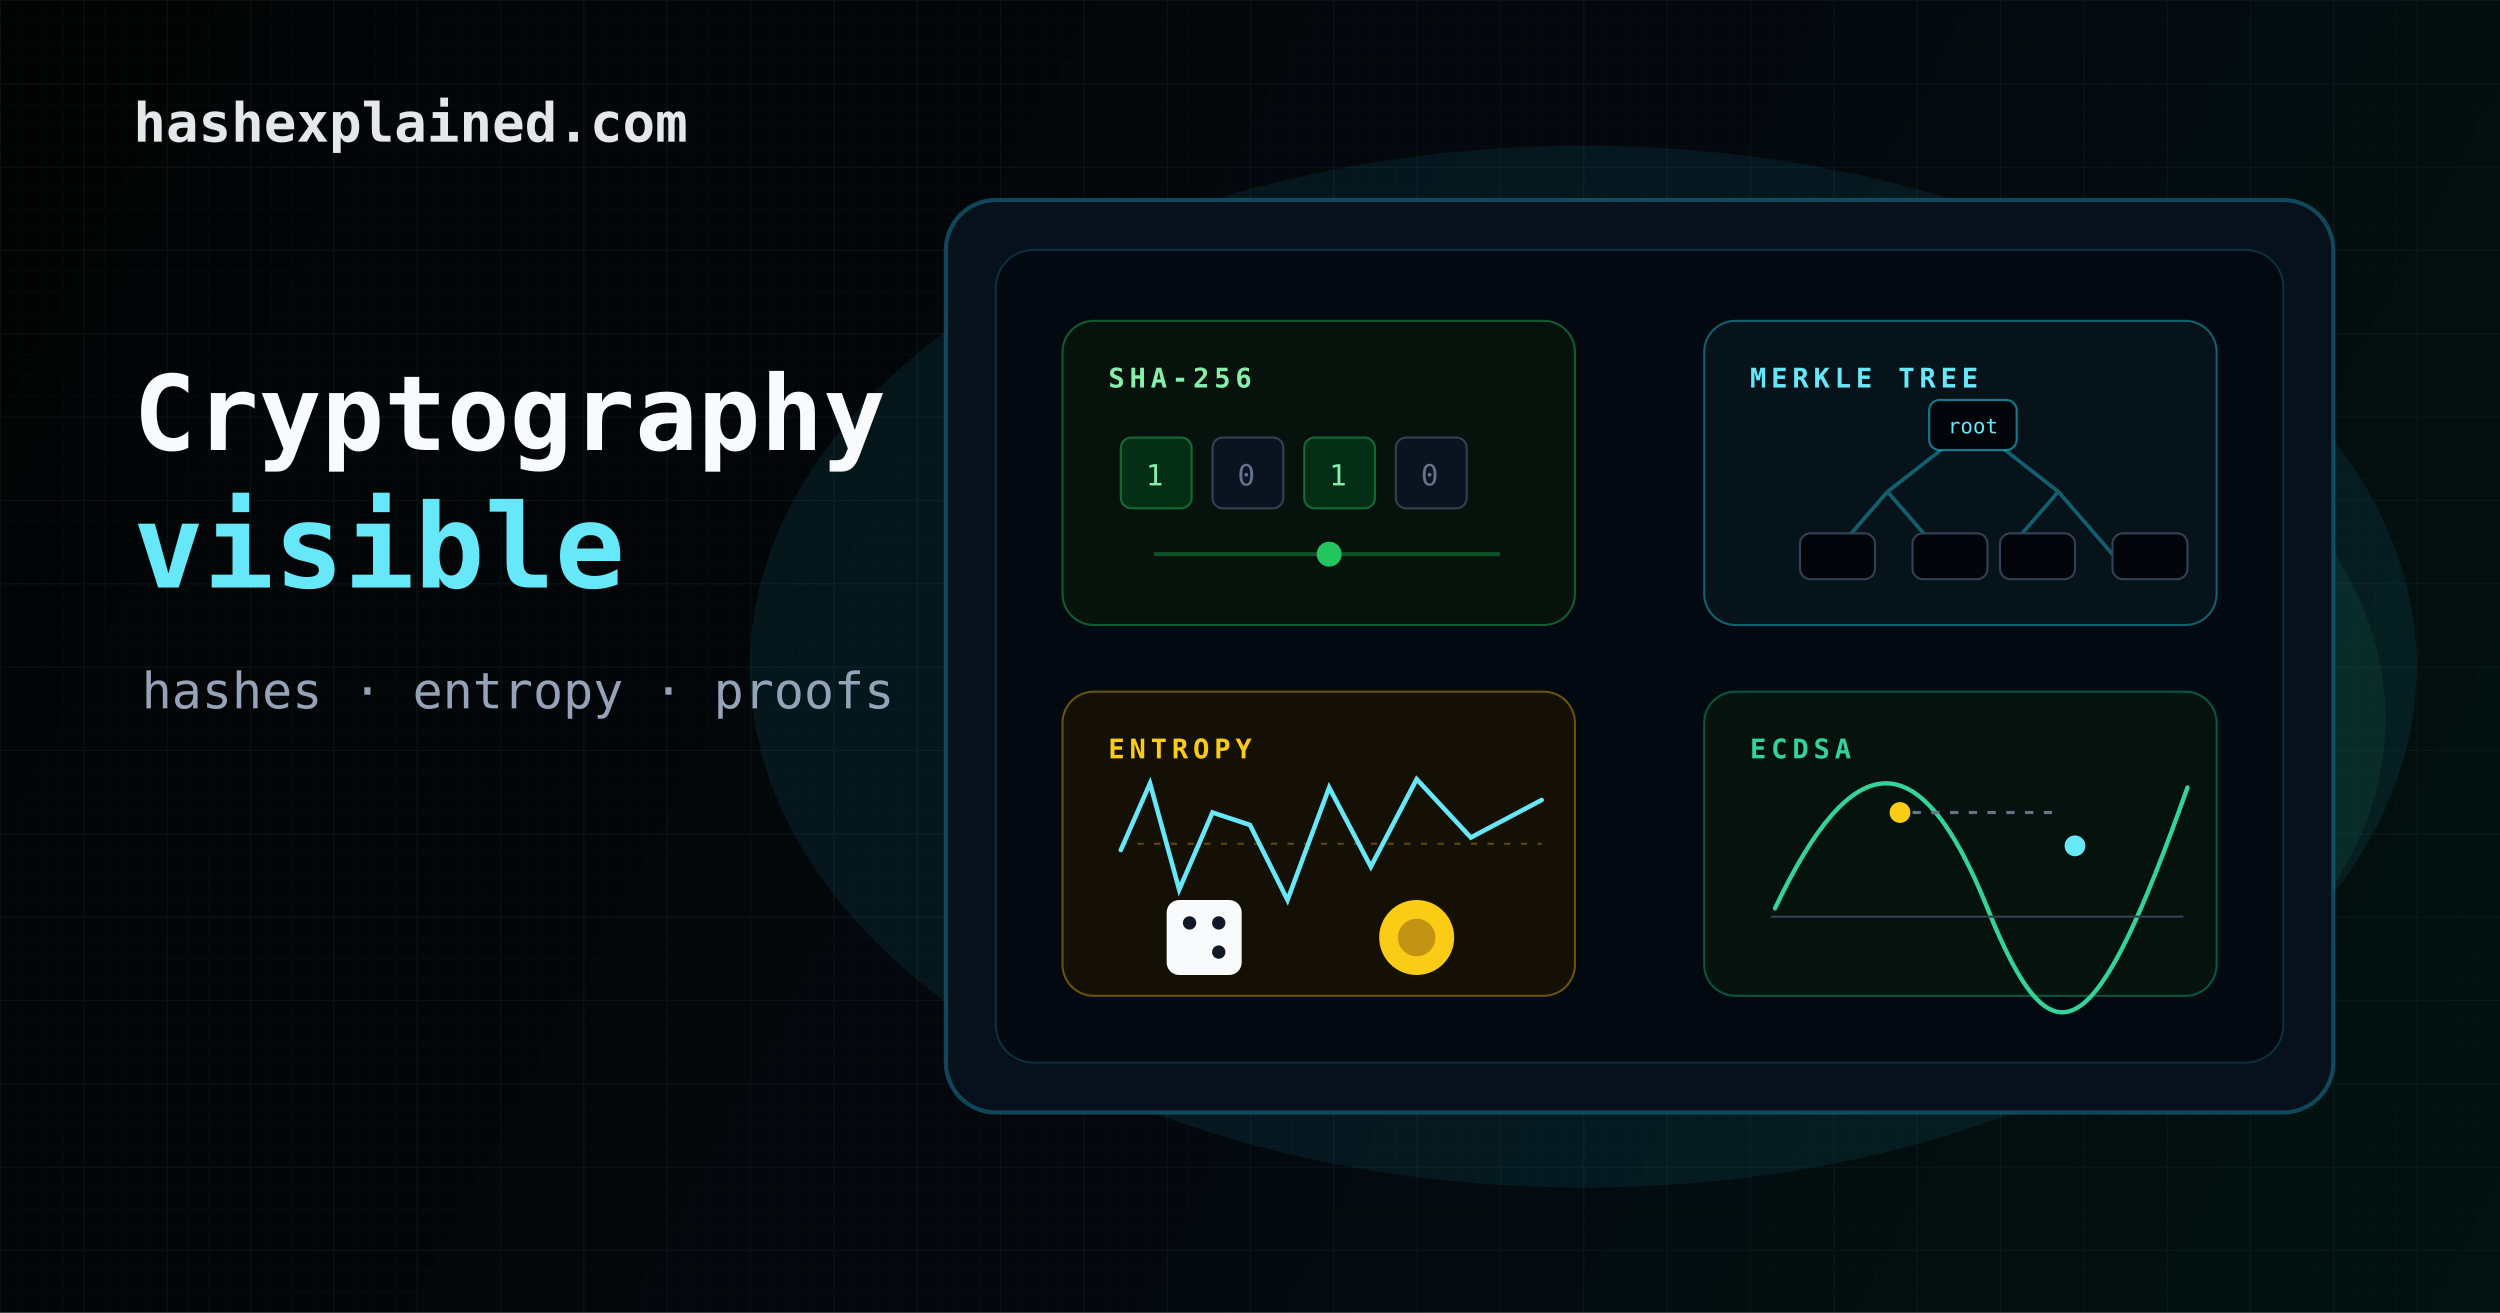
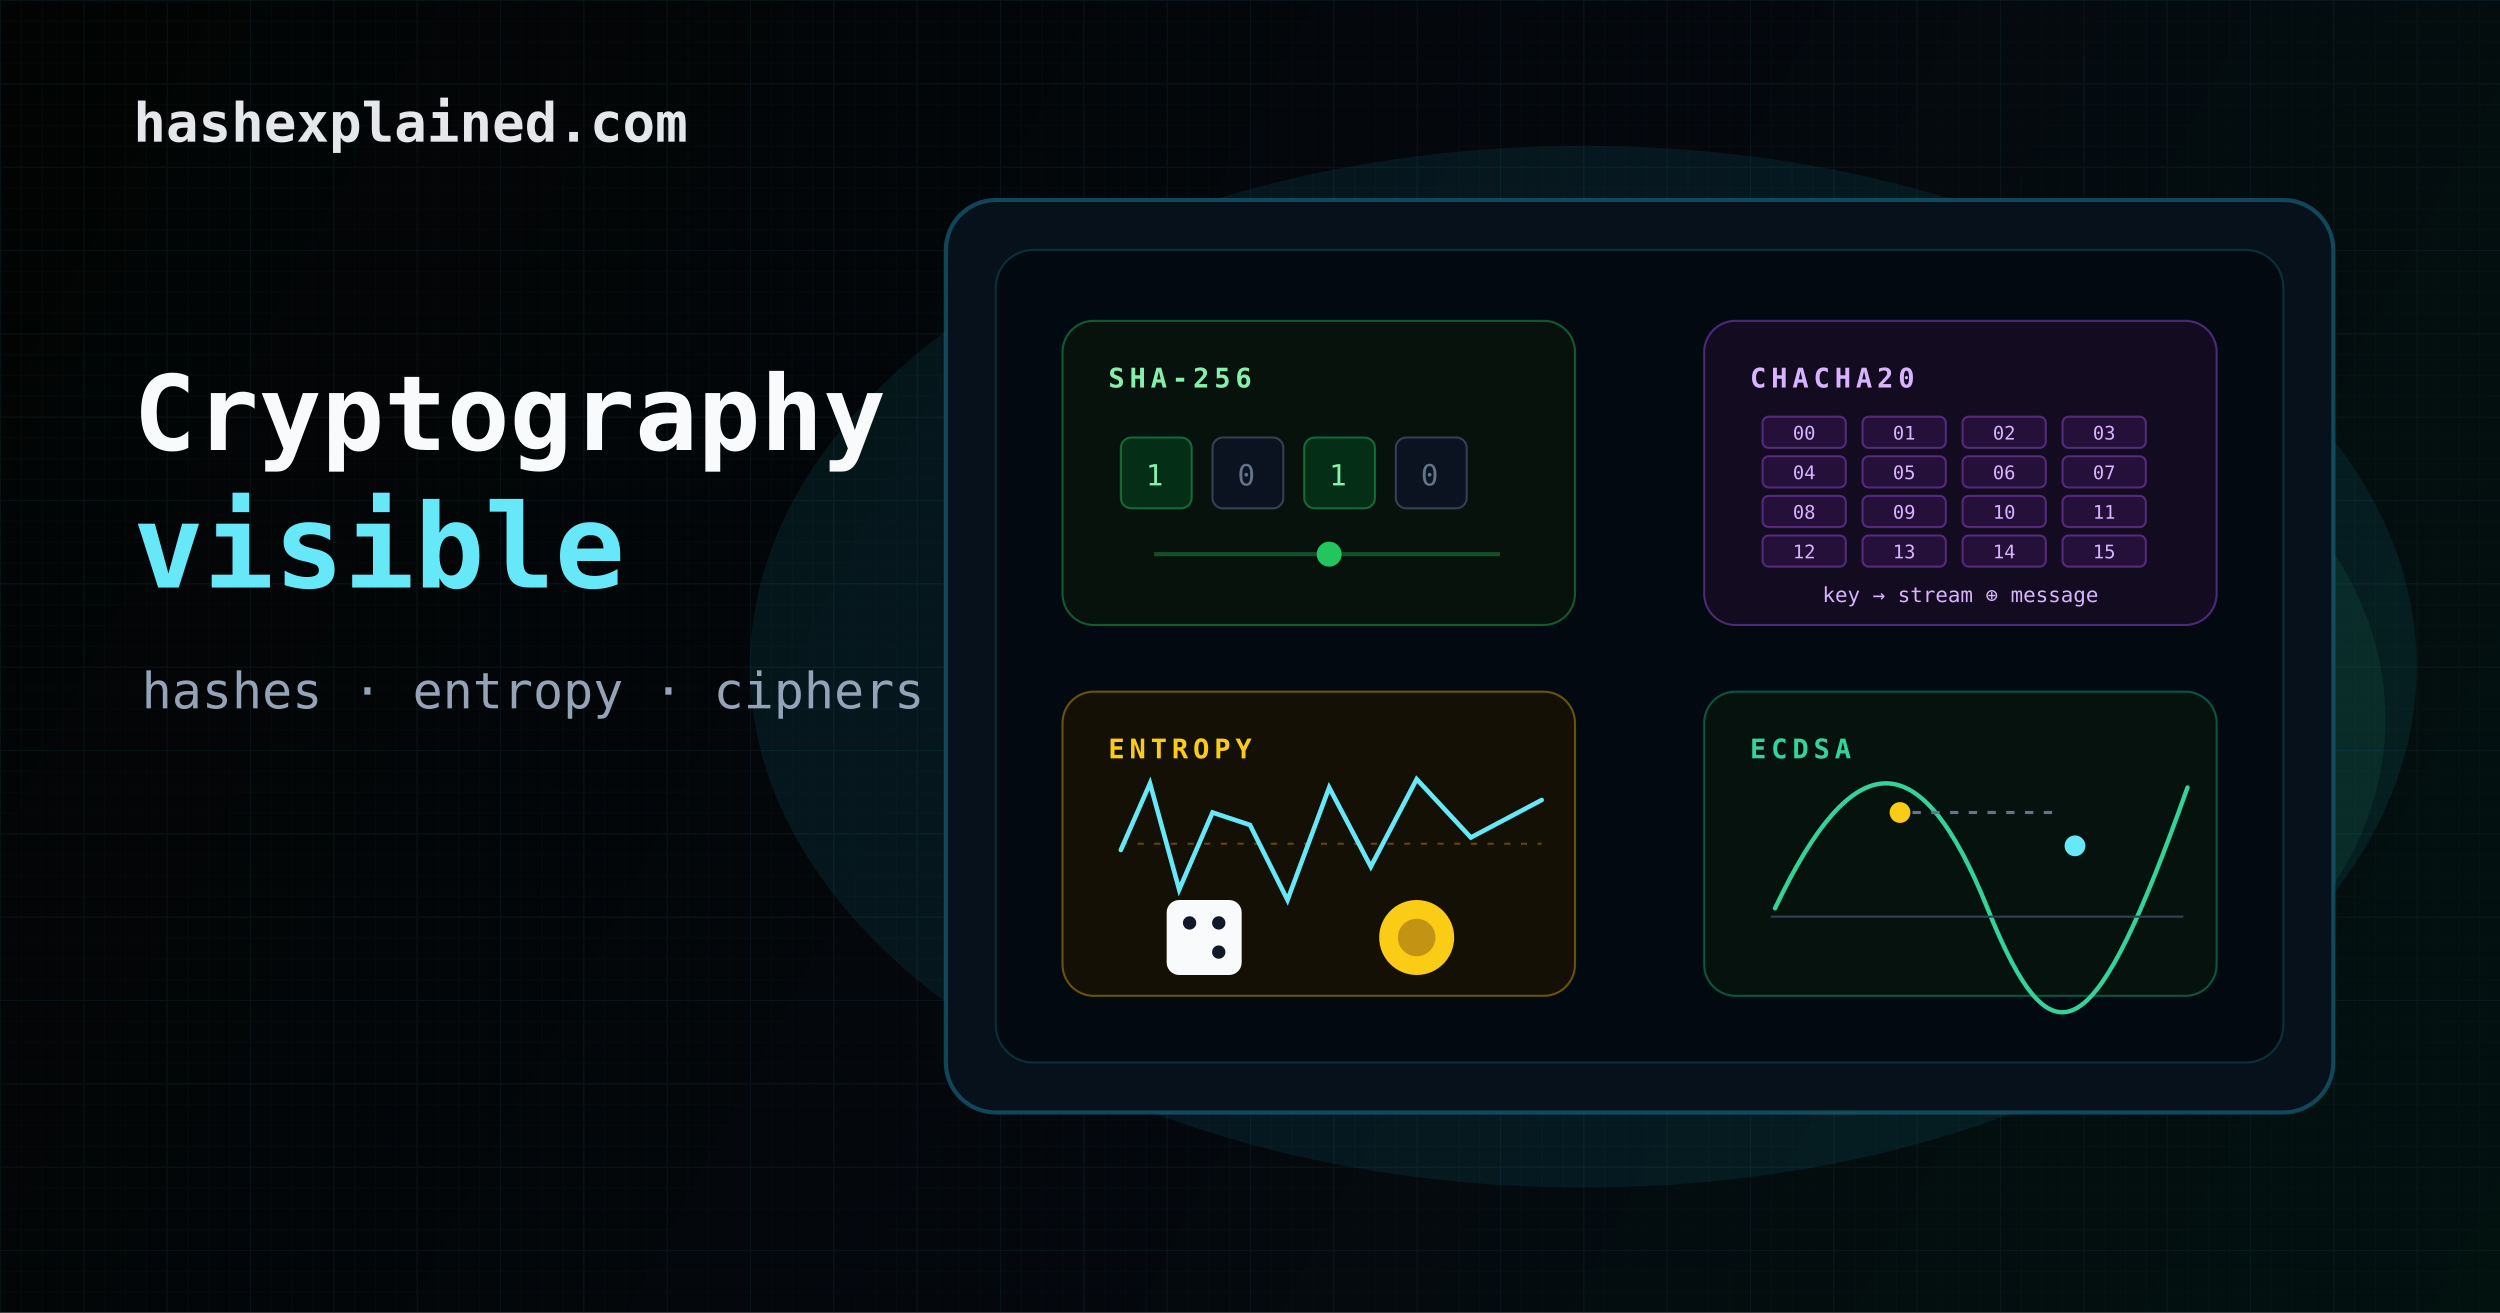
<svg xmlns="http://www.w3.org/2000/svg" width="1200" height="630" viewBox="0 0 1200 630" fill="none">
  <defs>
    <linearGradient id="bg" x1="0" y1="0" x2="1200" y2="630" gradientUnits="userSpaceOnUse">
      <stop stop-color="#020403" />
      <stop offset="0.55" stop-color="#04080d" />
      <stop offset="1" stop-color="#02120f" />
    </linearGradient>
    <pattern id="grid" width="40" height="40" patternUnits="userSpaceOnUse">
      <path d="M40 0H0V40" stroke="#17303a" stroke-opacity="0.24" />
    </pattern>
    <pattern id="fineGrid" width="10" height="10" patternUnits="userSpaceOnUse">
      <path d="M10 0H0V10" stroke="#17303a" stroke-opacity="0.1" />
    </pattern>
    <style>
      .mono { font-family: monospace; }
      .title { font-family: monospace; font-weight: 800; }
      .label { font-family: monospace; font-weight: 700; letter-spacing: 0.18em; }
    </style>
  </defs>
  <rect width="1200" height="630" fill="#020403" />
  <rect width="1200" height="630" fill="url(#bg)" />
  <rect width="1200" height="630" fill="url(#grid)" />
  <rect width="1200" height="630" fill="url(#fineGrid)" />
  <ellipse cx="760" cy="320" rx="400" ry="250" fill="#22d3ee" fill-opacity="0.08" />
  <ellipse cx="875" cy="345" rx="270" ry="190" fill="#34d399" fill-opacity="0.08" />
  <text x="64" y="68" class="mono" font-size="26" fill="#e5e7eb" font-weight="700">hashexplained.com</text>
  <text x="64" y="216" class="title" font-size="50" fill="#f8fafc">Cryptography</text>
  <text x="64" y="282" class="title" font-size="56" fill="#67e8f9">visible</text>
-   <text x="68" y="340" class="mono" font-size="24" fill="#94a3b8">hashes · entropy · proofs</text>
+   <text x="68" y="340" class="mono" font-size="24" fill="#94a3b8">hashes · entropy · ciphers</text>
  <g transform="translate(454 96)">
    <rect x="0" y="0" width="666" height="438" rx="24" fill="#07111b" stroke="#155e75" stroke-opacity="0.72" stroke-width="2" />
    <rect x="24" y="24" width="618" height="390" rx="18" fill="#02060b" fill-opacity="0.68" stroke="#164e63" stroke-opacity="0.5" />
    <g transform="translate(56 58)">
      <rect width="246" height="146" rx="15" fill="#07120d" stroke="#22c55e" stroke-opacity="0.42" />
      <text x="22" y="32" class="label" font-size="13" fill="#86efac">SHA-256</text>
      <g transform="translate(28 56)">
        <rect x="0" y="0" width="34" height="34" rx="5" fill="#052e16" stroke="#22c55e" stroke-opacity="0.45" />
        <rect x="44" y="0" width="34" height="34" rx="5" fill="#0b1220" stroke="#334155" />
        <rect x="88" y="0" width="34" height="34" rx="5" fill="#052e16" stroke="#22c55e" stroke-opacity="0.45" />
        <rect x="132" y="0" width="34" height="34" rx="5" fill="#0b1220" stroke="#334155" />
        <text x="12" y="23" class="mono" font-size="14" fill="#86efac">1</text>
        <text x="56" y="23" class="mono" font-size="14" fill="#64748b">0</text>
        <text x="100" y="23" class="mono" font-size="14" fill="#86efac">1</text>
        <text x="144" y="23" class="mono" font-size="14" fill="#64748b">0</text>
      </g>
      <path d="M44 112H210" stroke="#22c55e" stroke-opacity="0.35" stroke-width="2" />
      <circle cx="128" cy="112" r="6" fill="#22c55e" />
    </g>
    <g transform="translate(364 58)">
-       <rect width="246" height="146" rx="15" fill="#07131a" stroke="#22d3ee" stroke-opacity="0.42" />
-       <text x="22" y="32" class="label" font-size="13" fill="#67e8f9">MERKLE TREE</text>
-       <g stroke="#22d3ee" stroke-opacity="0.4" stroke-width="1.8">
-         <path d="M129 50L88 82M129 50l41 32M88 82L62 112M88 82l26 30M170 82l-26 30M170 82l26 30" />
-       </g>
-       <g class="mono" font-size="10" text-anchor="middle">
-         <rect x="108" y="38" width="42" height="24" rx="5" fill="#02060b" stroke="#22d3ee" stroke-opacity="0.55" />
-         <text x="129" y="54" fill="#67e8f9">root</text>
-         <rect x="46" y="102" width="36" height="22" rx="5" fill="#02060b" stroke="#334155" />
-         <rect x="100" y="102" width="36" height="22" rx="5" fill="#02060b" stroke="#334155" />
-         <rect x="142" y="102" width="36" height="22" rx="5" fill="#02060b" stroke="#334155" />
-         <rect x="196" y="102" width="36" height="22" rx="5" fill="#02060b" stroke="#334155" />
-       </g>
+       <rect width="246" height="146" rx="15" fill="#130b20" stroke="#a855f7" stroke-opacity="0.42" />
+       <text x="22" y="32" class="label" font-size="13" fill="#d8b4fe">CHACHA20</text>
+       <rect x="28" y="46" width="40" height="15" rx="3" fill="#241039" stroke="#a855f7" stroke-opacity="0.4" />
+       <text x="48" y="57" class="mono" font-size="9" text-anchor="middle" fill="#d8b4fe">00</text>
+       <rect x="76" y="46" width="40" height="15" rx="3" fill="#241039" stroke="#a855f7" stroke-opacity="0.4" />
+       <text x="96" y="57" class="mono" font-size="9" text-anchor="middle" fill="#d8b4fe">01</text>
+       <rect x="124" y="46" width="40" height="15" rx="3" fill="#241039" stroke="#a855f7" stroke-opacity="0.4" />
+       <text x="144" y="57" class="mono" font-size="9" text-anchor="middle" fill="#d8b4fe">02</text>
+       <rect x="172" y="46" width="40" height="15" rx="3" fill="#241039" stroke="#a855f7" stroke-opacity="0.4" />
+       <text x="192" y="57" class="mono" font-size="9" text-anchor="middle" fill="#d8b4fe">03</text>
+       <rect x="28" y="65" width="40" height="15" rx="3" fill="#241039" stroke="#a855f7" stroke-opacity="0.4" />
+       <text x="48" y="76" class="mono" font-size="9" text-anchor="middle" fill="#d8b4fe">04</text>
+       <rect x="76" y="65" width="40" height="15" rx="3" fill="#241039" stroke="#a855f7" stroke-opacity="0.4" />
+       <text x="96" y="76" class="mono" font-size="9" text-anchor="middle" fill="#d8b4fe">05</text>
+       <rect x="124" y="65" width="40" height="15" rx="3" fill="#241039" stroke="#a855f7" stroke-opacity="0.4" />
+       <text x="144" y="76" class="mono" font-size="9" text-anchor="middle" fill="#d8b4fe">06</text>
+       <rect x="172" y="65" width="40" height="15" rx="3" fill="#241039" stroke="#a855f7" stroke-opacity="0.4" />
+       <text x="192" y="76" class="mono" font-size="9" text-anchor="middle" fill="#d8b4fe">07</text>
+       <rect x="28" y="84" width="40" height="15" rx="3" fill="#241039" stroke="#a855f7" stroke-opacity="0.4" />
+       <text x="48" y="95" class="mono" font-size="9" text-anchor="middle" fill="#d8b4fe">08</text>
+       <rect x="76" y="84" width="40" height="15" rx="3" fill="#241039" stroke="#a855f7" stroke-opacity="0.4" />
+       <text x="96" y="95" class="mono" font-size="9" text-anchor="middle" fill="#d8b4fe">09</text>
+       <rect x="124" y="84" width="40" height="15" rx="3" fill="#241039" stroke="#a855f7" stroke-opacity="0.4" />
+       <text x="144" y="95" class="mono" font-size="9" text-anchor="middle" fill="#d8b4fe">10</text>
+       <rect x="172" y="84" width="40" height="15" rx="3" fill="#241039" stroke="#a855f7" stroke-opacity="0.4" />
+       <text x="192" y="95" class="mono" font-size="9" text-anchor="middle" fill="#d8b4fe">11</text>
+       <rect x="28" y="103" width="40" height="15" rx="3" fill="#241039" stroke="#a855f7" stroke-opacity="0.4" />
+       <text x="48" y="114" class="mono" font-size="9" text-anchor="middle" fill="#d8b4fe">12</text>
+       <rect x="76" y="103" width="40" height="15" rx="3" fill="#241039" stroke="#a855f7" stroke-opacity="0.4" />
+       <text x="96" y="114" class="mono" font-size="9" text-anchor="middle" fill="#d8b4fe">13</text>
+       <rect x="124" y="103" width="40" height="15" rx="3" fill="#241039" stroke="#a855f7" stroke-opacity="0.4" />
+       <text x="144" y="114" class="mono" font-size="9" text-anchor="middle" fill="#d8b4fe">14</text>
+       <rect x="172" y="103" width="40" height="15" rx="3" fill="#241039" stroke="#a855f7" stroke-opacity="0.4" />
+       <text x="192" y="114" class="mono" font-size="9" text-anchor="middle" fill="#d8b4fe">15</text>
+       <text x="123" y="135" class="mono" font-size="10" text-anchor="middle" fill="#d8b4fe">key → stream ⊕ message</text>
    </g>
    <g transform="translate(56 236)">
      <rect width="246" height="146" rx="15" fill="#151005" stroke="#eab308" stroke-opacity="0.42" />
      <text x="22" y="32" class="label" font-size="13" fill="#facc15">ENTROPY</text>
      <line x1="28" y1="73" x2="230" y2="73" stroke="#eab308" stroke-opacity="0.35" stroke-dasharray="3 5" />
      <polyline points="28,76 42,44 56,95 72,58 90,64 108,100 128,46 148,84 170,42 196,70 230,52" fill="none" stroke="#67e8f9" stroke-width="2.2" stroke-linecap="round" />
      <rect x="50" y="100" width="36" height="36" rx="6" fill="#f8fafc" />
      <circle cx="61" cy="111" r="3.2" fill="#111827" />
      <circle cx="75" cy="125" r="3.2" fill="#111827" />
      <circle cx="75" cy="111" r="3.2" fill="#111827" />
      <circle cx="170" cy="118" r="18" fill="#facc15" />
      <circle cx="170" cy="118" r="9" fill="#713f12" fill-opacity="0.4" />
    </g>
    <g transform="translate(364 236)">
      <rect width="246" height="146" rx="15" fill="#06120e" stroke="#10b981" stroke-opacity="0.42" />
      <text x="22" y="32" class="label" font-size="13" fill="#34d399">ECDSA</text>
      <path d="M34 104 C72 24 104 24 136 104 S188 170 232 46" fill="none" stroke="#34d399" stroke-width="2.1" stroke-linecap="round" />
      <line x1="32" y1="108" x2="230" y2="108" stroke="#334155" />
      <circle cx="94" cy="58" r="5" fill="#facc15" />
      <circle cx="178" cy="74" r="5" fill="#67e8f9" />
      <path d="M100 58H172" stroke="#64748b" stroke-width="1.5" stroke-dasharray="4 5" />
    </g>
  </g>
</svg>
